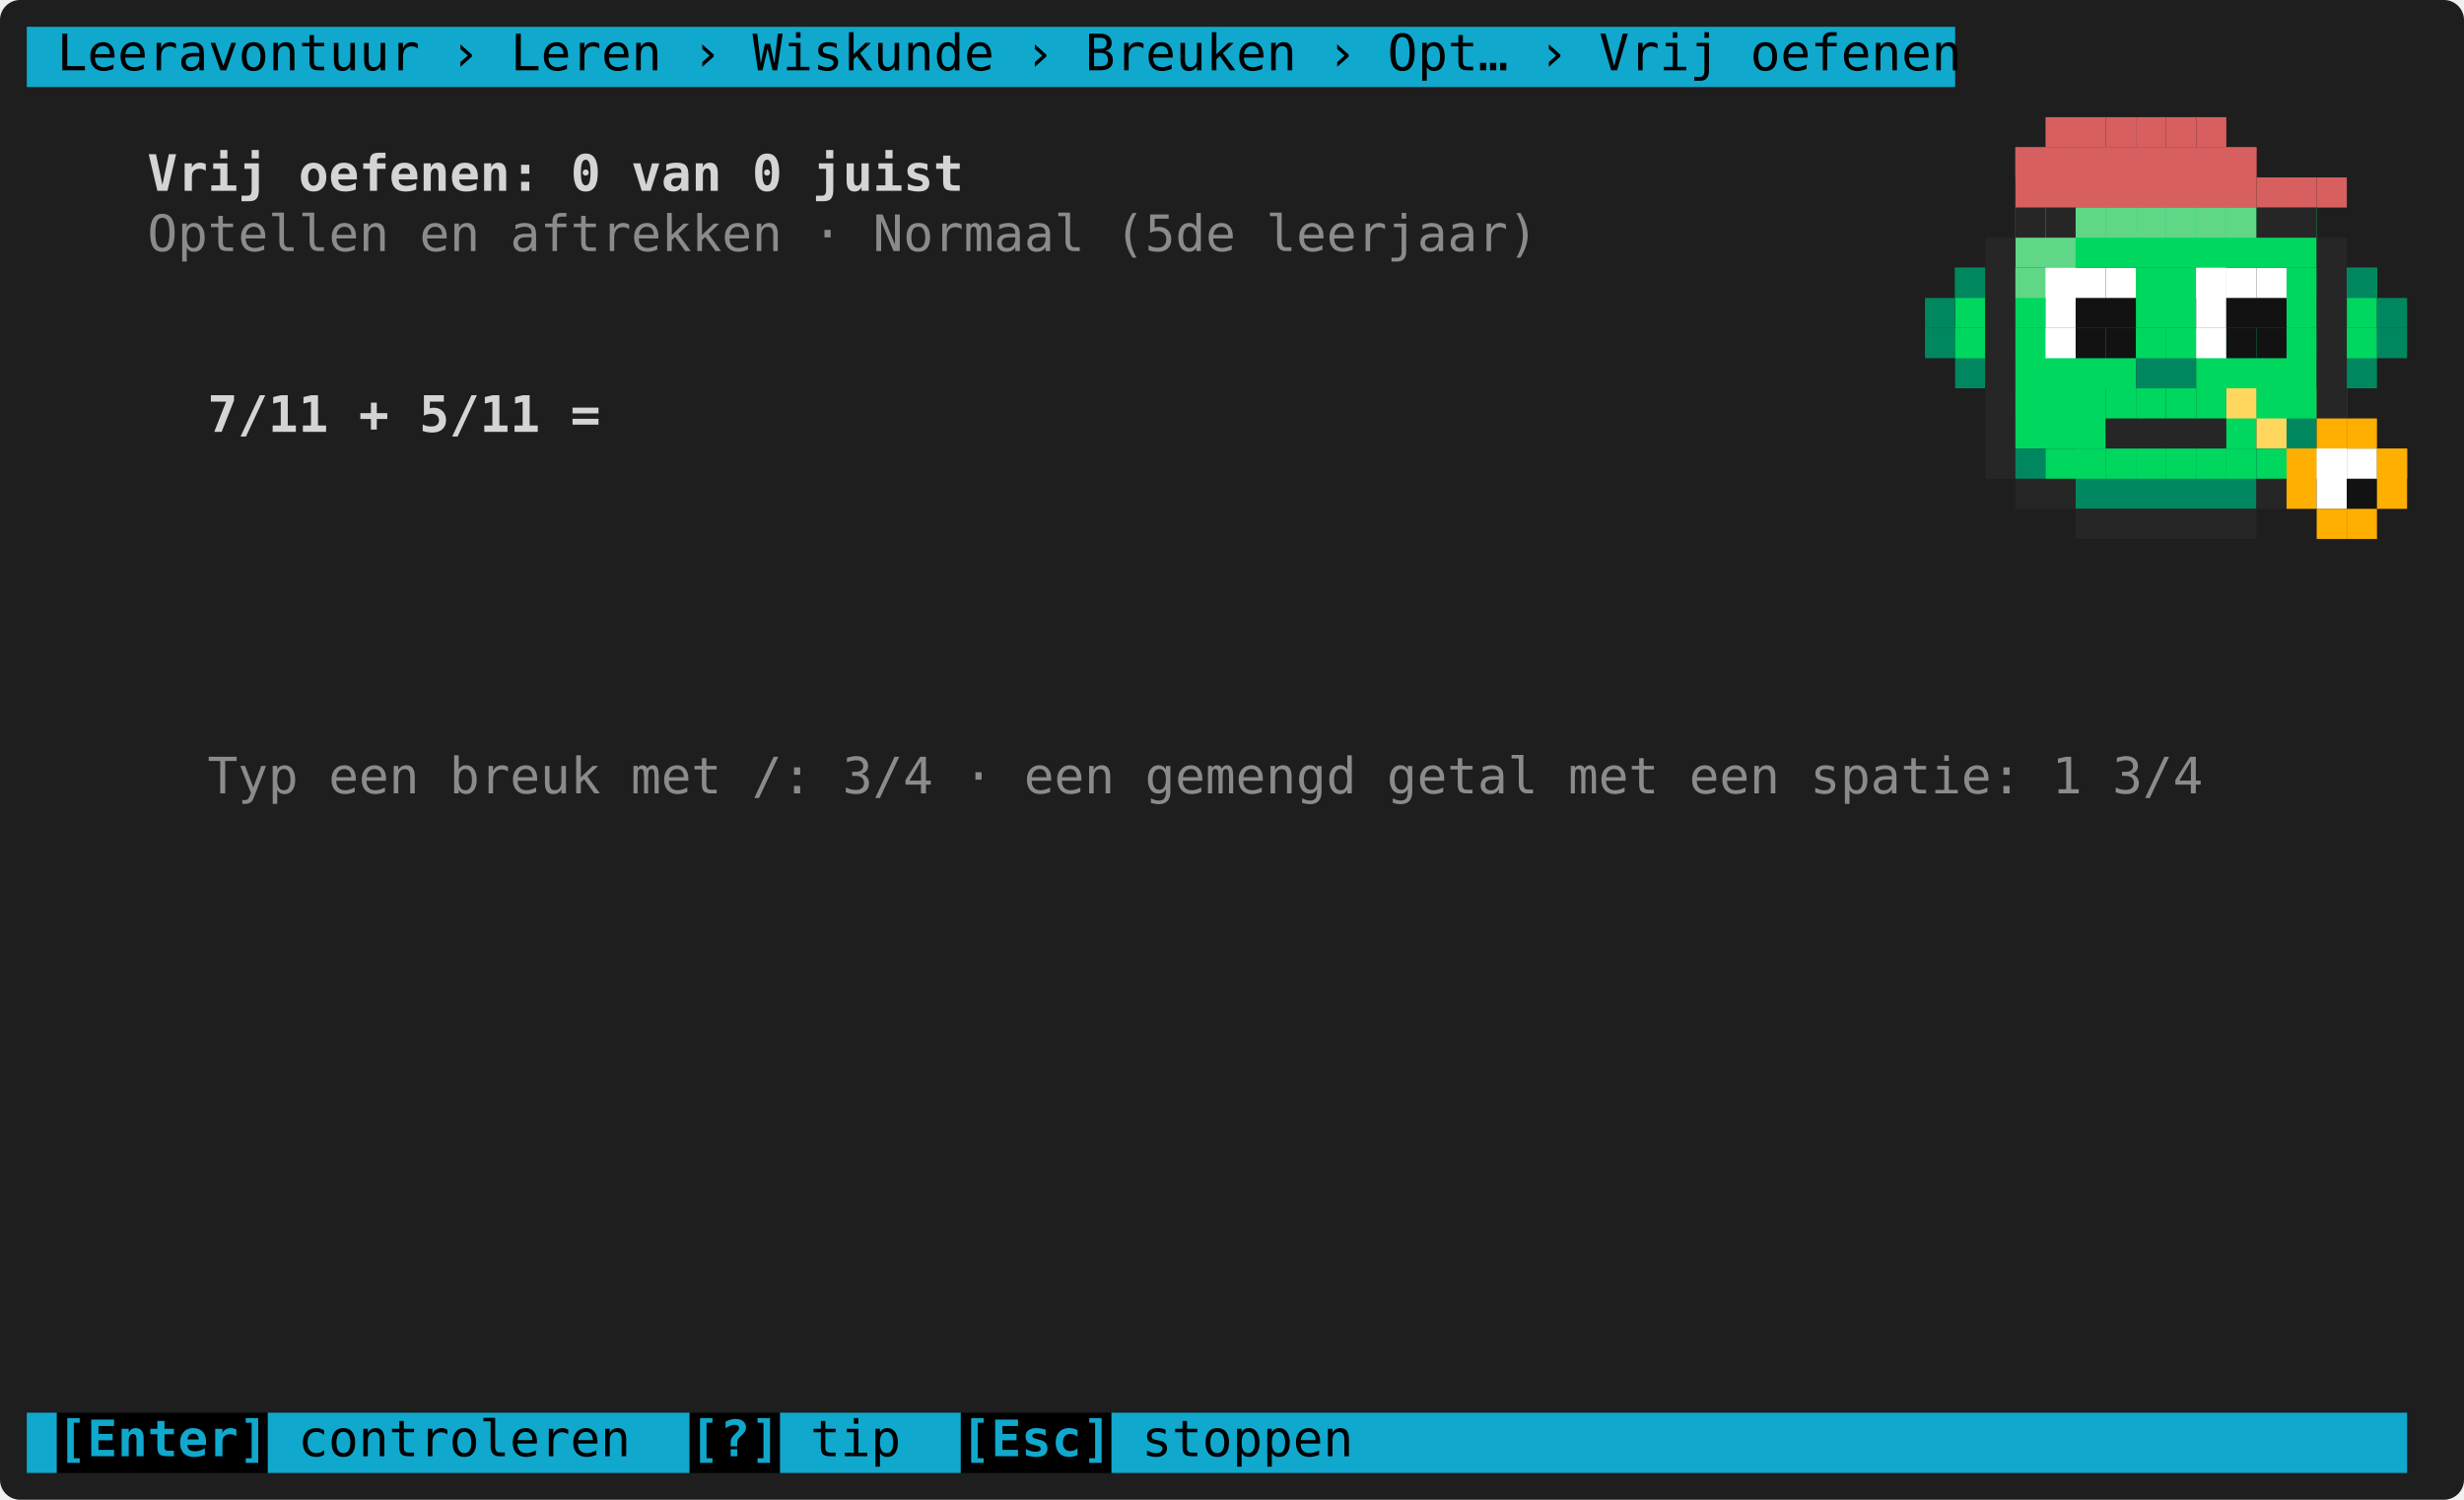
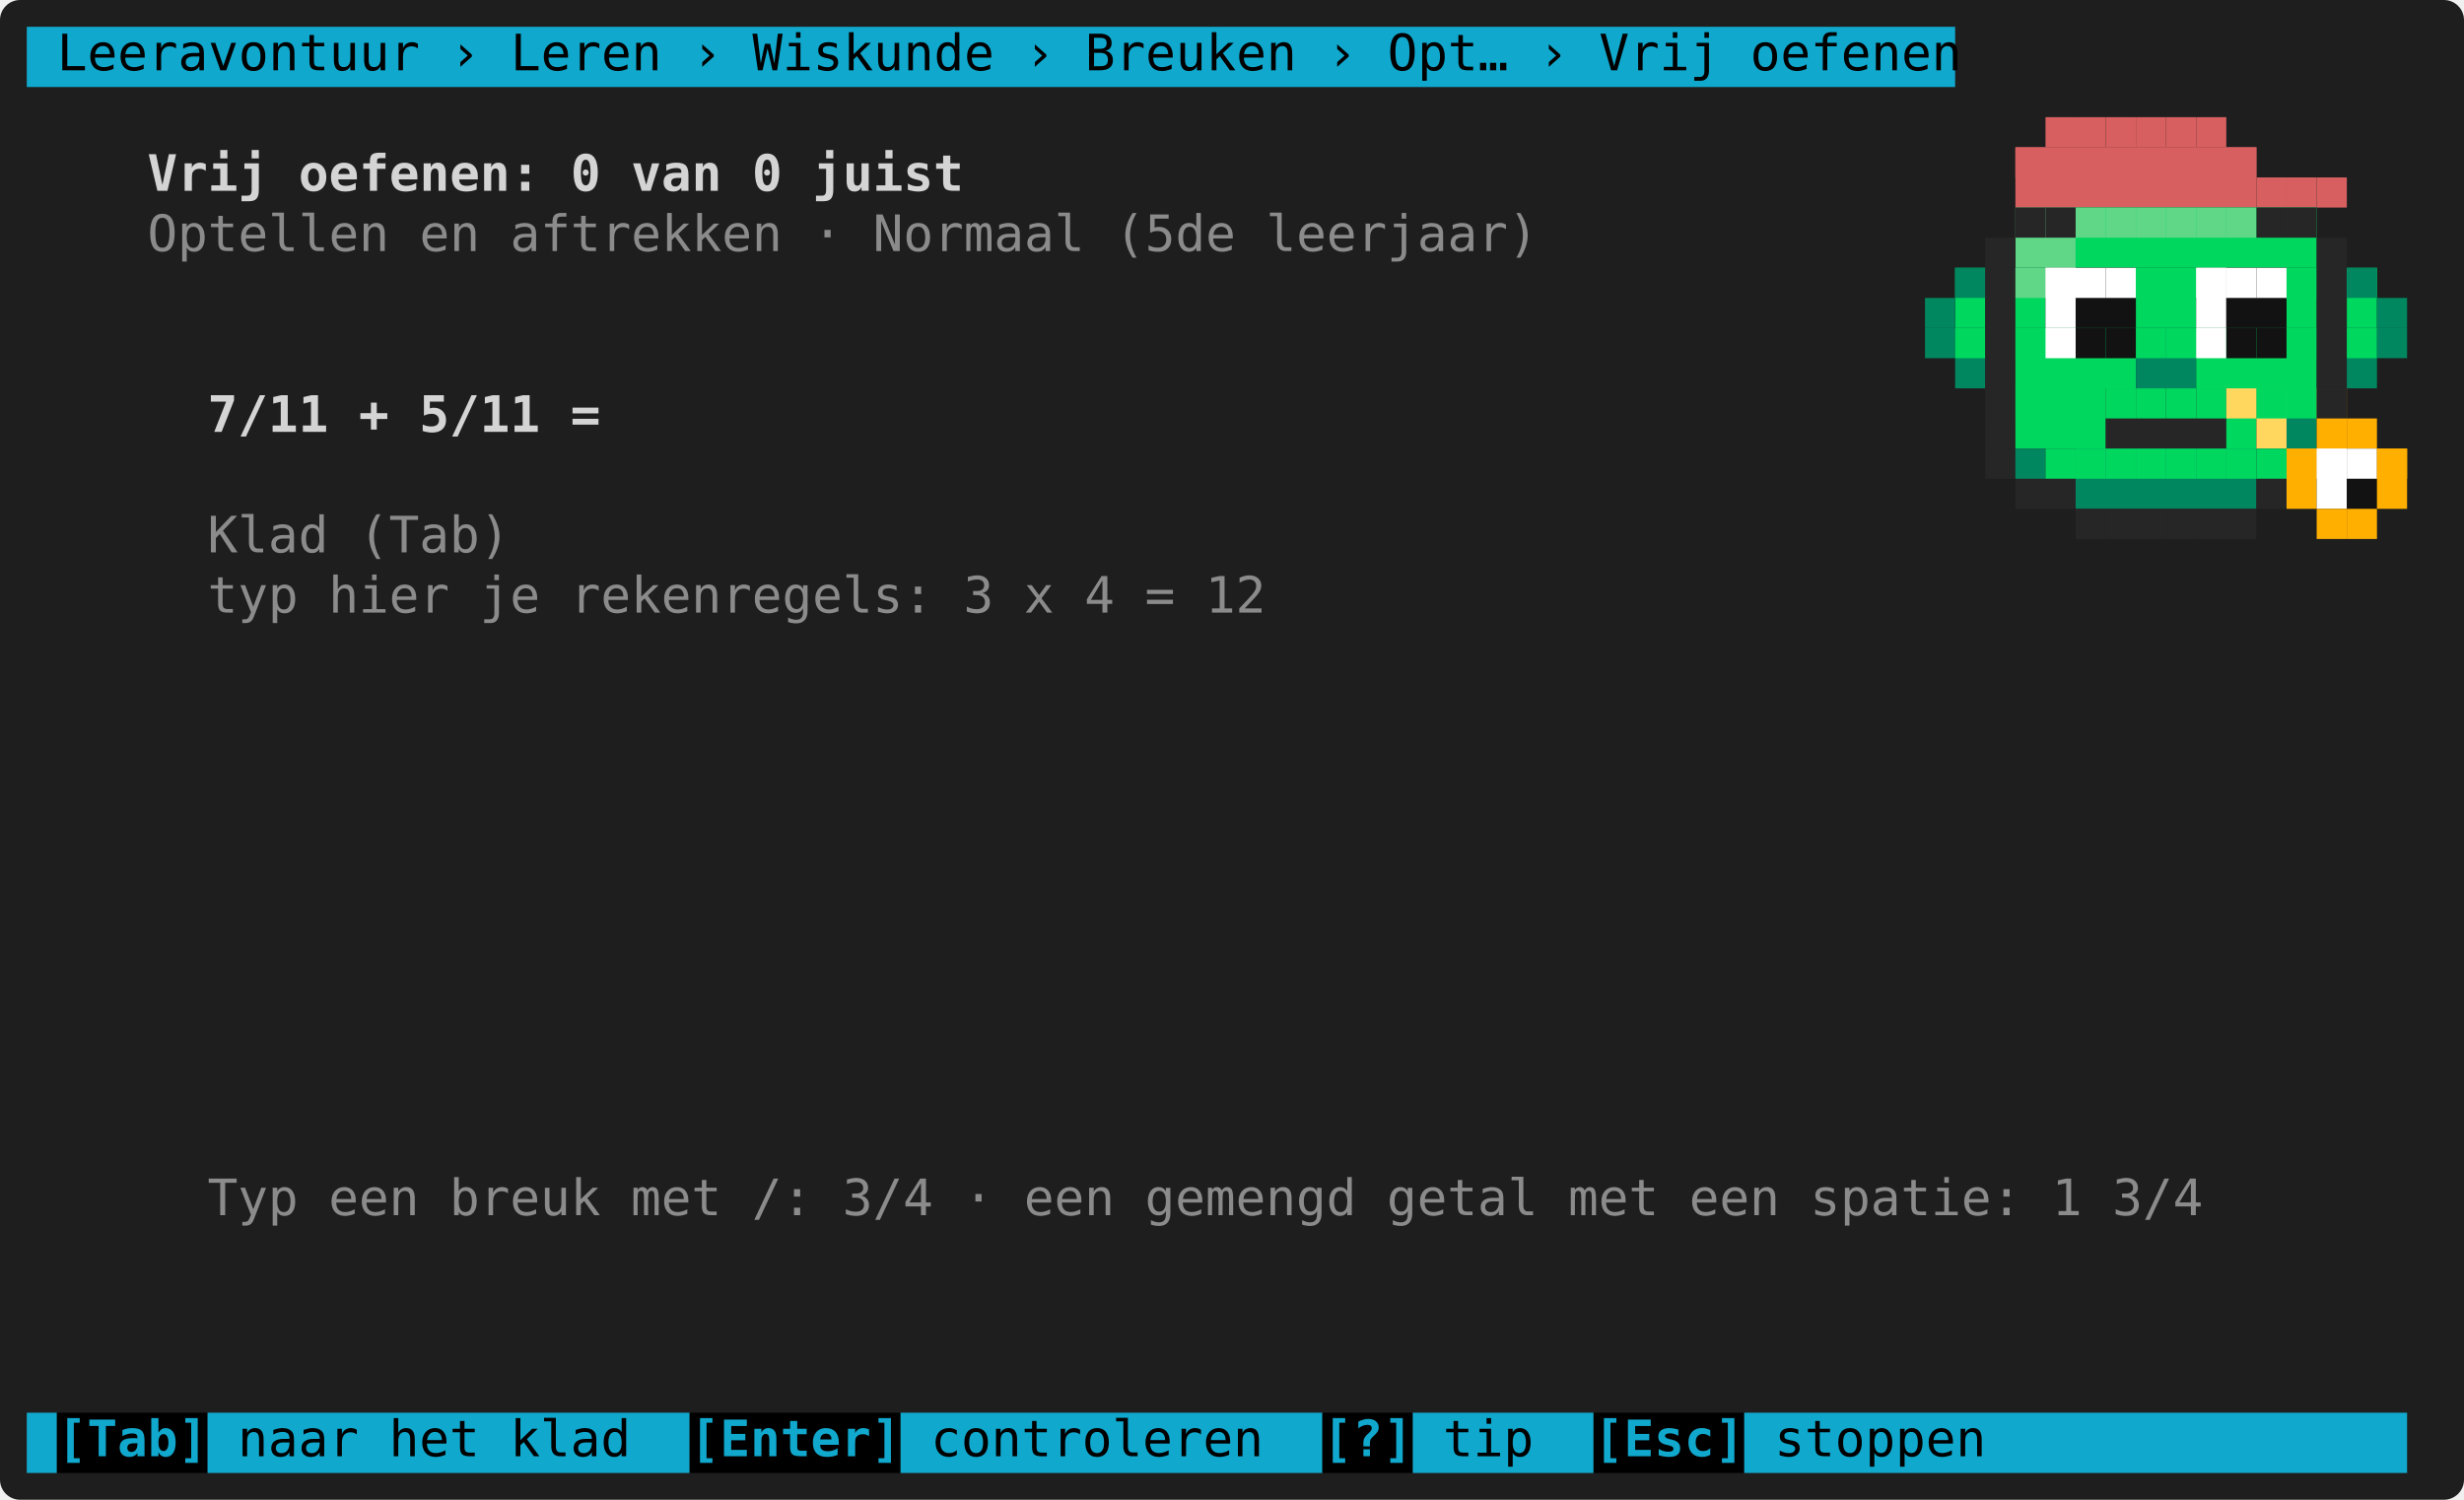
<svg xmlns="http://www.w3.org/2000/svg" width="736" height="448" viewBox="0 0 736 448" role="img" aria-label="Breuken optellen">
  <rect width="736" height="448" rx="6" fill="#1e1e1e" />
  <g font-family="DejaVu Sans Mono, Menlo, Consolas, monospace" font-size="15">
    <rect x="8" y="8" width="576" height="18" fill="#11a8cd" />
    <text x="8" y="21" textLength="576" lengthAdjust="spacingAndGlyphs" xml:space="preserve" fill="#000000"> Leeravontuur › Leren › Wiskunde › Breuken › Opt… › Vrij oefenen</text>
    <rect x="611" y="35" width="9" height="9" fill="#d75f5f" />
    <rect x="620" y="35" width="9" height="9" fill="#d75f5f" />
    <rect x="629" y="35" width="9" height="9" fill="#d75f5f" />
    <rect x="638" y="35" width="9" height="9" fill="#d75f5f" />
    <rect x="647" y="35" width="9" height="9" fill="#d75f5f" />
    <rect x="656" y="35" width="9" height="9" fill="#d75f5f" />
    <rect x="602" y="44" width="72" height="18" fill="#d75f5f" />
    <rect x="602" y="44" width="9" height="9" fill="#d75f5f" />
    <rect x="611" y="44" width="9" height="9" fill="#d75f5f" />
    <rect x="620" y="44" width="9" height="9" fill="#d75f5f" />
    <rect x="629" y="44" width="9" height="9" fill="#d75f5f" />
    <rect x="638" y="44" width="9" height="9" fill="#d75f5f" />
    <rect x="647" y="44" width="9" height="9" fill="#d75f5f" />
    <rect x="656" y="44" width="9" height="9" fill="#d75f5f" />
    <rect x="665" y="44" width="9" height="9" fill="#d75f5f" />
    <rect x="674" y="53" width="9" height="9" fill="#d75f5f" />
    <rect x="683" y="53" width="9" height="9" fill="#d75f5f" />
    <rect x="692" y="53" width="9" height="9" fill="#d75f5f" />
    <text x="44" y="57" textLength="243" lengthAdjust="spacingAndGlyphs" xml:space="preserve" fill="#d4d4d4" font-weight="bold">Vrij oefenen: 0 van 0 juist</text>
    <rect x="602" y="62" width="18" height="18" fill="#5fd787" />
    <rect x="620" y="62" width="72" height="18" fill="#00d75f" />
    <rect x="593" y="71" width="9" height="9" fill="#262626" />
    <rect x="602" y="62" width="9" height="9" fill="#262626" />
    <rect x="611" y="62" width="9" height="9" fill="#262626" />
    <rect x="620" y="62" width="9" height="9" fill="#5fd787" />
    <rect x="629" y="62" width="9" height="9" fill="#5fd787" />
    <rect x="638" y="62" width="9" height="9" fill="#5fd787" />
    <rect x="647" y="62" width="9" height="9" fill="#5fd787" />
    <rect x="656" y="62" width="9" height="9" fill="#5fd787" />
    <rect x="665" y="62" width="9" height="9" fill="#5fd787" />
    <rect x="674" y="62" width="9" height="9" fill="#262626" />
    <rect x="683" y="62" width="9" height="9" fill="#262626" />
    <rect x="692" y="71" width="9" height="9" fill="#262626" />
    <text x="44" y="75" textLength="414" lengthAdjust="spacingAndGlyphs" xml:space="preserve" fill="#d4d4d4" opacity="0.6">Optellen en aftrekken · Normaal (5de leerjaar)</text>
    <rect x="584" y="80" width="9" height="18" fill="#00d75f" />
    <rect x="593" y="80" width="9" height="18" fill="#262626" />
    <rect x="602" y="80" width="9" height="18" fill="#00d75f" />
    <rect x="611" y="80" width="9" height="18" fill="#ffffff" />
    <rect x="620" y="80" width="18" height="18" fill="#121212" />
    <rect x="638" y="80" width="18" height="18" fill="#00d75f" />
    <rect x="656" y="80" width="9" height="18" fill="#ffffff" />
    <rect x="665" y="80" width="18" height="18" fill="#121212" />
    <rect x="683" y="80" width="9" height="18" fill="#00d75f" />
    <rect x="692" y="80" width="9" height="18" fill="#262626" />
    <rect x="701" y="80" width="9" height="18" fill="#00d75f" />
    <rect x="575" y="89" width="9" height="9" fill="#00875f" />
    <rect x="584" y="80" width="9" height="9" fill="#00875f" />
    <rect x="593" y="80" width="9" height="9" fill="#262626" />
    <rect x="602" y="80" width="9" height="9" fill="#5fd787" />
    <rect x="611" y="80" width="9" height="9" fill="#ffffff" />
    <rect x="620" y="80" width="9" height="9" fill="#ffffff" />
    <rect x="629" y="80" width="9" height="9" fill="#ffffff" />
    <rect x="638" y="80" width="9" height="9" fill="#00d75f" />
    <rect x="647" y="80" width="9" height="9" fill="#00d75f" />
    <rect x="656" y="80" width="9" height="9" fill="#ffffff" />
    <rect x="665" y="80" width="9" height="9" fill="#ffffff" />
    <rect x="674" y="80" width="9" height="9" fill="#ffffff" />
    <rect x="683" y="80" width="9" height="9" fill="#00d75f" />
    <rect x="692" y="80" width="9" height="9" fill="#262626" />
    <rect x="701" y="80" width="9" height="9" fill="#00875f" />
    <rect x="710" y="89" width="9" height="9" fill="#00875f" />
    <rect x="584" y="98" width="9" height="18" fill="#00875f" />
    <rect x="593" y="98" width="9" height="18" fill="#262626" />
    <rect x="602" y="98" width="36" height="18" fill="#00d75f" />
    <rect x="638" y="98" width="18" height="18" fill="#00875f" />
    <rect x="656" y="98" width="36" height="18" fill="#00d75f" />
    <rect x="692" y="98" width="9" height="18" fill="#262626" />
    <rect x="701" y="98" width="9" height="18" fill="#00875f" />
    <rect x="575" y="98" width="9" height="9" fill="#00875f" />
    <rect x="584" y="98" width="9" height="9" fill="#00d75f" />
    <rect x="593" y="98" width="9" height="9" fill="#262626" />
    <rect x="602" y="98" width="9" height="9" fill="#00d75f" />
    <rect x="611" y="98" width="9" height="9" fill="#ffffff" />
    <rect x="620" y="98" width="9" height="9" fill="#121212" />
    <rect x="629" y="98" width="9" height="9" fill="#121212" />
    <rect x="638" y="98" width="9" height="9" fill="#00d75f" />
    <rect x="647" y="98" width="9" height="9" fill="#00d75f" />
    <rect x="656" y="98" width="9" height="9" fill="#ffffff" />
    <rect x="665" y="98" width="9" height="9" fill="#121212" />
    <rect x="674" y="98" width="9" height="9" fill="#121212" />
    <rect x="683" y="98" width="9" height="9" fill="#00d75f" />
    <rect x="692" y="98" width="9" height="9" fill="#262626" />
    <rect x="701" y="98" width="9" height="9" fill="#00d75f" />
    <rect x="710" y="98" width="9" height="9" fill="#00875f" />
    <rect x="593" y="116" width="9" height="18" fill="#262626" />
    <rect x="602" y="116" width="27" height="18" fill="#00d75f" />
    <rect x="629" y="116" width="36" height="18" fill="#262626" />
    <rect x="665" y="116" width="9" height="18" fill="#00d75f" />
    <rect x="674" y="116" width="9" height="18" fill="#ffd75f" />
    <rect x="683" y="116" width="9" height="18" fill="#00875f" />
    <rect x="692" y="116" width="9" height="18" fill="#ffaf00" />
    <rect x="593" y="116" width="9" height="9" fill="#262626" />
    <rect x="602" y="116" width="9" height="9" fill="#00d75f" />
    <rect x="611" y="116" width="9" height="9" fill="#00d75f" />
    <rect x="620" y="116" width="9" height="9" fill="#00d75f" />
    <rect x="629" y="116" width="9" height="9" fill="#00d75f" />
    <rect x="638" y="116" width="9" height="9" fill="#00d75f" />
    <rect x="647" y="116" width="9" height="9" fill="#00d75f" />
    <rect x="656" y="116" width="9" height="9" fill="#00d75f" />
    <rect x="665" y="116" width="9" height="9" fill="#ffd75f" />
    <rect x="674" y="116" width="9" height="9" fill="#00d75f" />
    <rect x="683" y="116" width="9" height="9" fill="#00d75f" />
    <rect x="692" y="116" width="9" height="9" fill="#262626" />
    <rect x="701" y="125" width="9" height="9" fill="#ffaf00" />
    <text x="62" y="129" textLength="135" lengthAdjust="spacingAndGlyphs" xml:space="preserve" fill="#d4d4d4" font-weight="bold">7/11 + 5/11 =  </text>
    <rect x="602" y="134" width="18" height="18" fill="#262626" />
    <rect x="620" y="134" width="54" height="18" fill="#00875f" />
    <rect x="674" y="134" width="9" height="18" fill="#262626" />
    <rect x="683" y="134" width="9" height="18" fill="#ffaf00" />
    <rect x="692" y="134" width="9" height="18" fill="#ffffff" />
    <rect x="701" y="134" width="9" height="18" fill="#121212" />
    <rect x="710" y="134" width="9" height="18" fill="#ffaf00" />
    <rect x="593" y="134" width="9" height="9" fill="#262626" />
    <rect x="602" y="134" width="9" height="9" fill="#00875f" />
    <rect x="611" y="134" width="9" height="9" fill="#00d75f" />
    <rect x="620" y="134" width="9" height="9" fill="#00d75f" />
    <rect x="629" y="134" width="9" height="9" fill="#00d75f" />
    <rect x="638" y="134" width="9" height="9" fill="#00d75f" />
    <rect x="647" y="134" width="9" height="9" fill="#00d75f" />
    <rect x="656" y="134" width="9" height="9" fill="#00d75f" />
    <rect x="665" y="134" width="9" height="9" fill="#00d75f" />
    <rect x="674" y="134" width="9" height="9" fill="#00d75f" />
    <rect x="683" y="134" width="9" height="9" fill="#ffaf00" />
    <rect x="692" y="134" width="9" height="9" fill="#ffffff" />
    <rect x="701" y="134" width="9" height="9" fill="#ffffff" />
    <rect x="710" y="134" width="9" height="9" fill="#ffaf00" />
    <rect x="620" y="152" width="9" height="9" fill="#262626" />
    <rect x="629" y="152" width="9" height="9" fill="#262626" />
    <rect x="638" y="152" width="9" height="9" fill="#262626" />
    <rect x="647" y="152" width="9" height="9" fill="#262626" />
    <rect x="656" y="152" width="9" height="9" fill="#262626" />
    <rect x="665" y="152" width="9" height="9" fill="#262626" />
    <rect x="692" y="152" width="9" height="9" fill="#ffaf00" />
    <rect x="701" y="152" width="9" height="9" fill="#ffaf00" />
-     <text x="62" y="237" textLength="594" lengthAdjust="spacingAndGlyphs" xml:space="preserve" fill="#d4d4d4" opacity="0.6">Typ een breuk met /: 3/4 · een gemengd getal met een spatie: 1 3/4</text>
+     <text x="62" y="165" textLength="90" lengthAdjust="spacingAndGlyphs" xml:space="preserve" fill="#d4d4d4" opacity="0.6">Klad (Tab)</text>
+     <text x="62" y="183" textLength="315" lengthAdjust="spacingAndGlyphs" xml:space="preserve" fill="#d4d4d4" opacity="0.6">typ hier je rekenregels: 3 x 4 = 12</text>
+     <text x="62" y="363" textLength="594" lengthAdjust="spacingAndGlyphs" xml:space="preserve" fill="#d4d4d4" opacity="0.6">Typ een breuk met /: 3/4 · een gemengd getal met een spatie: 1 3/4</text>
    <rect x="8" y="422" width="9" height="18" fill="#11a8cd" />
-     <rect x="17" y="422" width="63" height="18" fill="#000000" />
-     <rect x="80" y="422" width="126" height="18" fill="#11a8cd" />
-     <rect x="206" y="422" width="27" height="18" fill="#000000" />
-     <rect x="233" y="422" width="54" height="18" fill="#11a8cd" />
-     <rect x="287" y="422" width="45" height="18" fill="#000000" />
-     <rect x="332" y="422" width="387" height="18" fill="#11a8cd" />
-     <text x="17" y="435" textLength="63" lengthAdjust="spacingAndGlyphs" xml:space="preserve" fill="#11a8cd" font-weight="bold">[Enter]</text>
-     <text x="80" y="435" textLength="126" lengthAdjust="spacingAndGlyphs" xml:space="preserve" fill="#000000"> controleren  </text>
-     <text x="206" y="435" textLength="27" lengthAdjust="spacingAndGlyphs" xml:space="preserve" fill="#11a8cd" font-weight="bold">[?]</text>
-     <text x="233" y="435" textLength="54" lengthAdjust="spacingAndGlyphs" xml:space="preserve" fill="#000000"> tip  </text>
-     <text x="287" y="435" textLength="45" lengthAdjust="spacingAndGlyphs" xml:space="preserve" fill="#11a8cd" font-weight="bold">[Esc]</text>
-     <text x="332" y="435" textLength="387" lengthAdjust="spacingAndGlyphs" xml:space="preserve" fill="#000000"> stoppen                                   </text>
+     <rect x="17" y="422" width="45" height="18" fill="#000000" />
+     <rect x="62" y="422" width="144" height="18" fill="#11a8cd" />
+     <rect x="206" y="422" width="63" height="18" fill="#000000" />
+     <rect x="269" y="422" width="126" height="18" fill="#11a8cd" />
+     <rect x="395" y="422" width="27" height="18" fill="#000000" />
+     <rect x="422" y="422" width="54" height="18" fill="#11a8cd" />
+     <rect x="476" y="422" width="45" height="18" fill="#000000" />
+     <rect x="521" y="422" width="198" height="18" fill="#11a8cd" />
+     <text x="17" y="435" textLength="45" lengthAdjust="spacingAndGlyphs" xml:space="preserve" fill="#11a8cd" font-weight="bold">[Tab]</text>
+     <text x="62" y="435" textLength="144" lengthAdjust="spacingAndGlyphs" xml:space="preserve" fill="#000000"> naar het klad  </text>
+     <text x="206" y="435" textLength="63" lengthAdjust="spacingAndGlyphs" xml:space="preserve" fill="#11a8cd" font-weight="bold">[Enter]</text>
+     <text x="269" y="435" textLength="126" lengthAdjust="spacingAndGlyphs" xml:space="preserve" fill="#000000"> controleren  </text>
+     <text x="395" y="435" textLength="27" lengthAdjust="spacingAndGlyphs" xml:space="preserve" fill="#11a8cd" font-weight="bold">[?]</text>
+     <text x="422" y="435" textLength="54" lengthAdjust="spacingAndGlyphs" xml:space="preserve" fill="#000000"> tip  </text>
+     <text x="476" y="435" textLength="45" lengthAdjust="spacingAndGlyphs" xml:space="preserve" fill="#11a8cd" font-weight="bold">[Esc]</text>
+     <text x="521" y="435" textLength="198" lengthAdjust="spacingAndGlyphs" xml:space="preserve" fill="#000000"> stoppen              </text>
  </g>
</svg>
